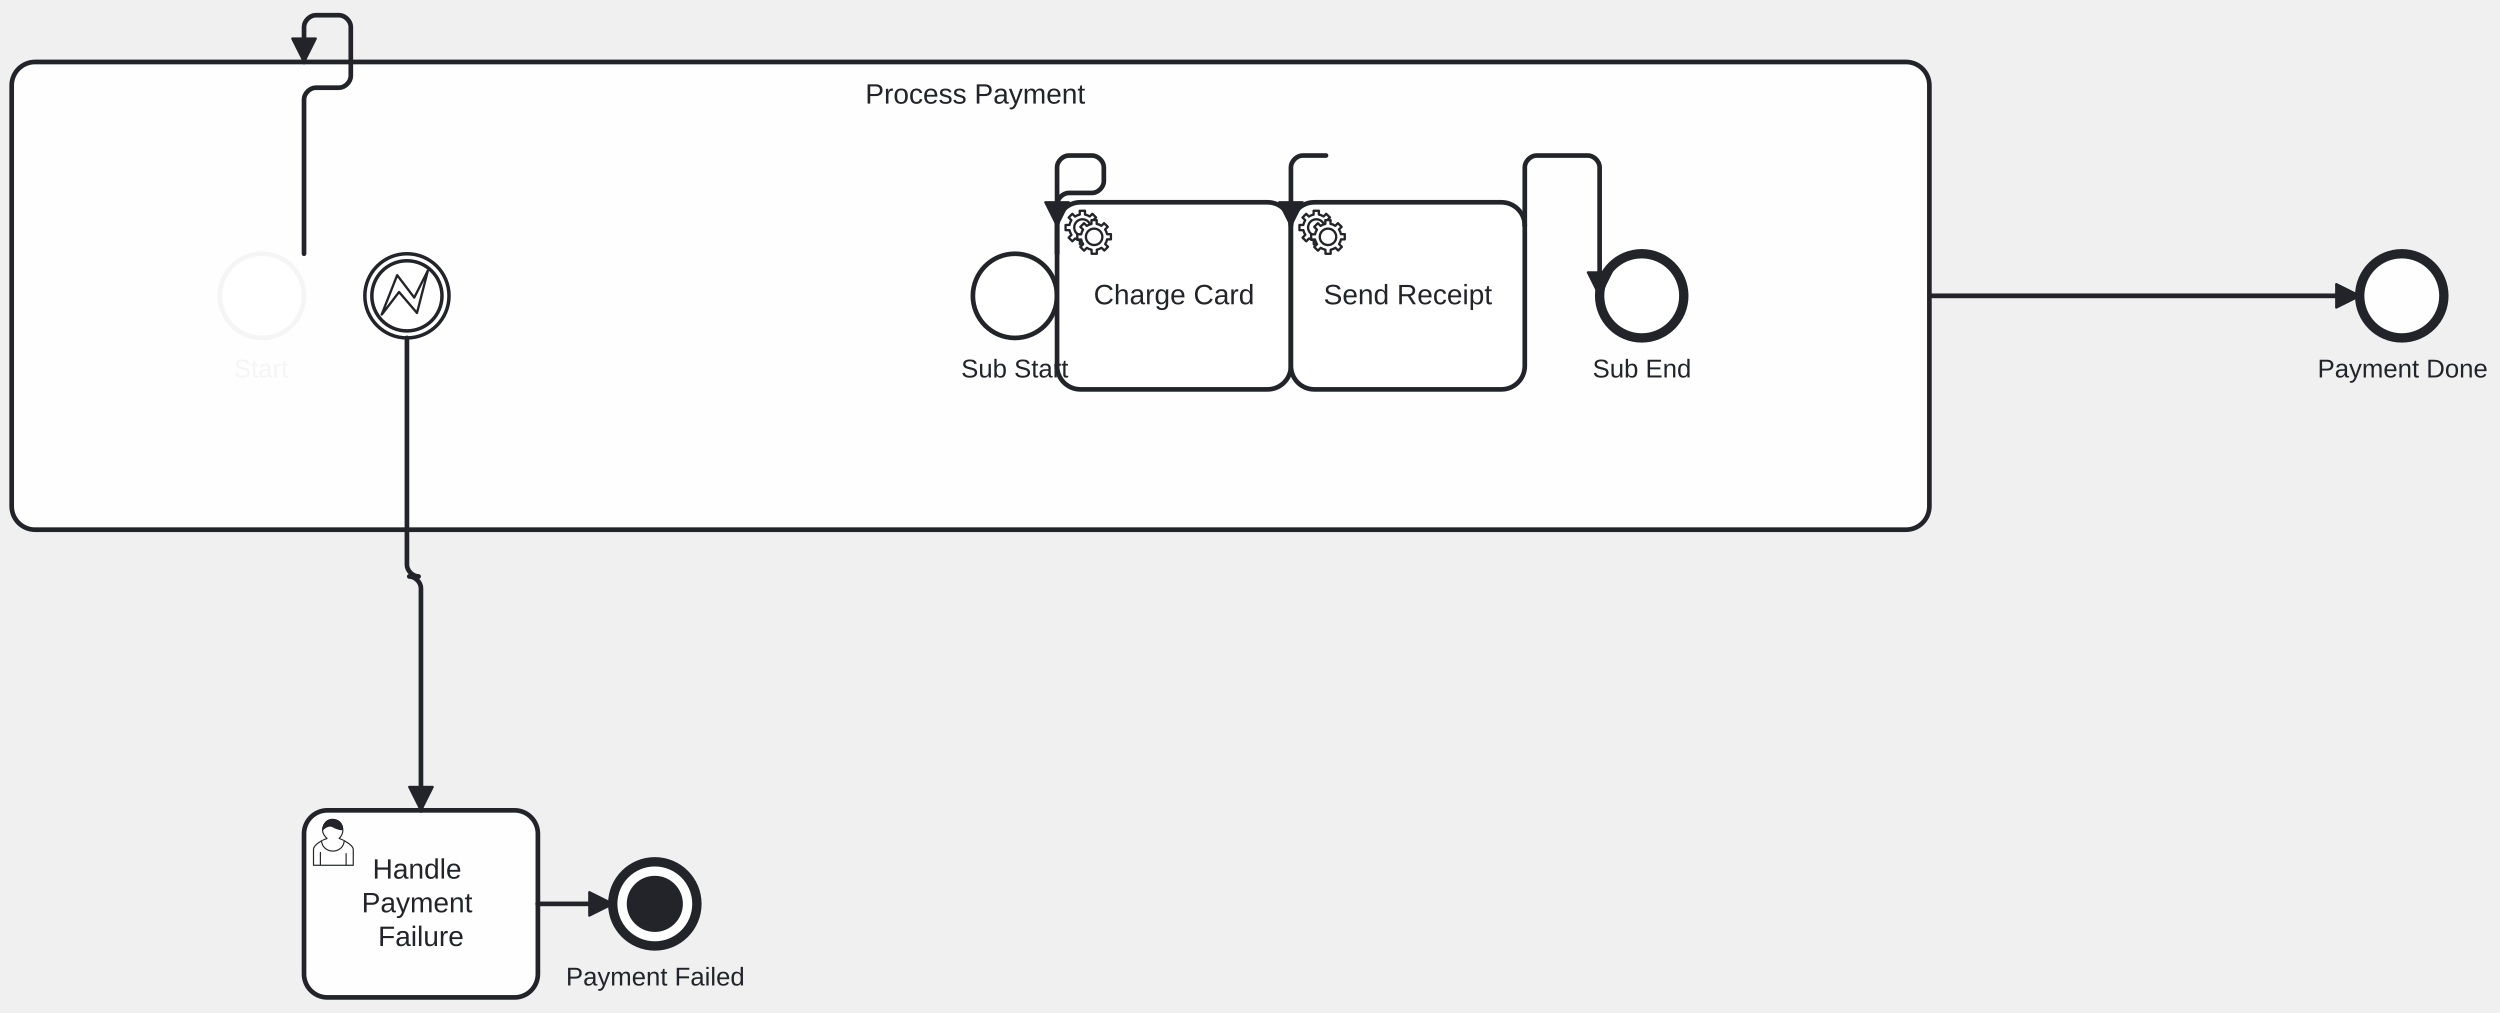
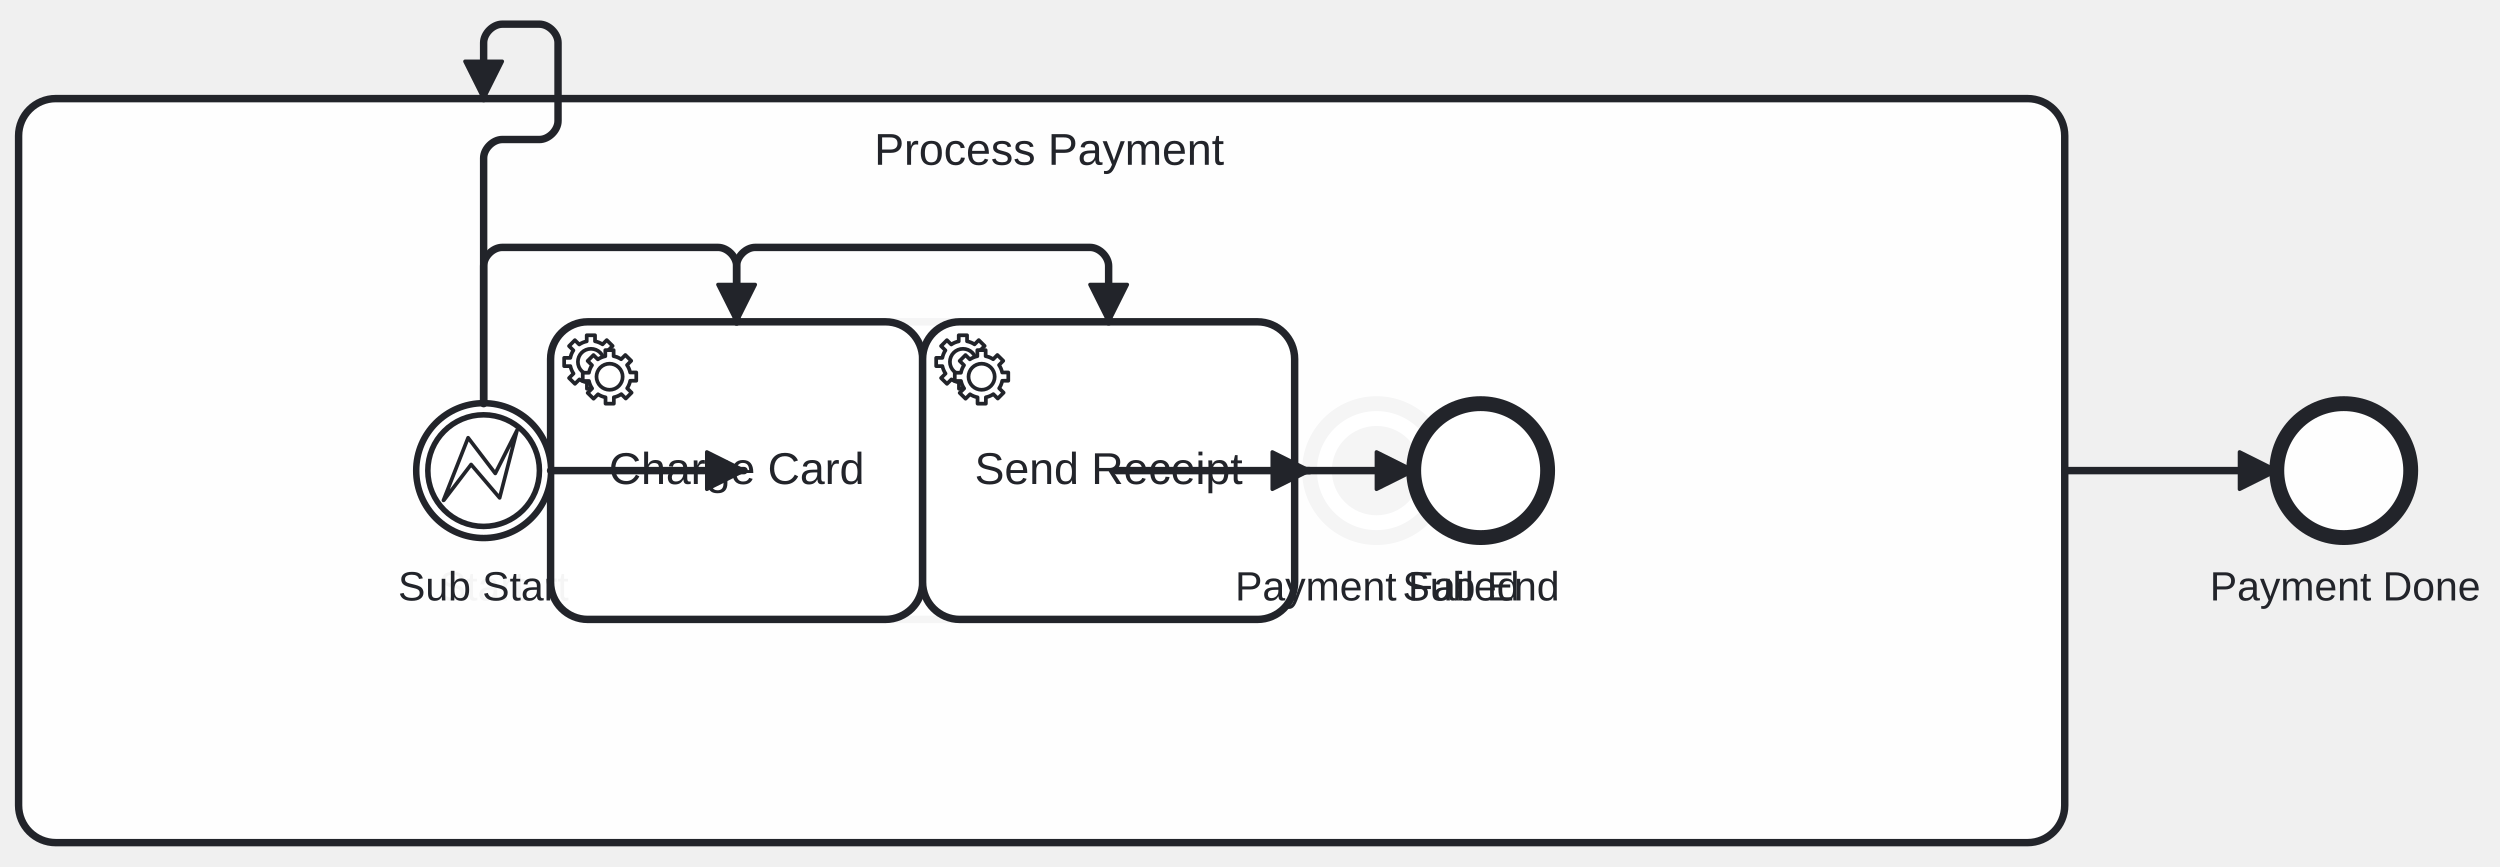
- <svg xmlns="http://www.w3.org/2000/svg" width="1069" height="433" viewBox="-12 -25 1069 430" version="1.1">
+ <svg xmlns="http://www.w3.org/2000/svg" width="672" height="233" viewBox="-30 -25 672 230" version="1.1">
  <g class="djs-group">
    <g class="djs-element djs-shape" data-element-id="StartEvent_Start" style="display: block;" transform="translate(82, 82)">
      <g class="djs-visual">
        <circle cx="18" cy="18" r="18" style="stroke-linecap: round; stroke-linejoin: round; stroke: hsl(225, 10%, 15%); stroke-width: 2px; fill: white; fill-opacity: 0.95;" />
      </g>
      <rect style="fill: none; stroke-opacity: 0; stroke: white; stroke-width: 15px;" class="djs-hit djs-hit-all" x="0" y="0" width="36" height="36" />
      <circle cx="18" cy="18" r="23" style="fill: none;" class="djs-outline" />
    </g>
  </g>
  <g class="djs-group">
    <g class="djs-element djs-shape" data-element-id="StartEvent_Start_label" style="display: block;" transform="translate(88, 125)">
      <g class="djs-visual">
        <text style="font-family: Arial, sans-serif; font-size: 11px; font-weight: normal; fill: hsl(225, 10%, 15%);" lineHeight="1.2" class="djs-label">
          <tspan x="0" y="9.9">Start</tspan>
        </text>
      </g>
      <rect style="fill: none; stroke-opacity: 0; stroke: white; stroke-width: 15px;" class="djs-hit djs-hit-all" x="0" y="0" width="24" height="14" />
      <rect x="-5" y="-5" rx="4" width="34" height="24" style="fill: none;" class="djs-outline" />
    </g>
  </g>
  <g class="djs-group">
-     <g class="djs-element djs-shape" data-element-id="UserTask_HandlePaymentFailure" style="display: block;" transform="translate(118, 320)">
+     <g class="djs-element djs-shape" data-element-id="EndEvent_PaymentDone" style="display: block;" transform="translate(582, 82)">
+       <g class="djs-visual">
+         <circle cx="18" cy="18" r="18" style="stroke-linecap: round; stroke-linejoin: round; stroke: hsl(225, 10%, 15%); stroke-width: 4px; fill: white; fill-opacity: 0.95;" />
+       </g>
+       <rect style="fill: none; stroke-opacity: 0; stroke: white; stroke-width: 15px;" class="djs-hit djs-hit-all" x="0" y="0" width="36" height="36" />
+       <circle cx="18" cy="18" r="24" style="fill: none;" class="djs-outline" />
+     </g>
+   </g>
+   <g class="djs-group">
+     <g class="djs-element djs-shape" data-element-id="UserTask_HandlePaymentFailure" style="display: block;" transform="translate(170, 60)">
      <g class="djs-visual">
        <rect x="0" y="0" width="100" height="80" rx="10" ry="10" style="stroke-linecap: round; stroke-linejoin: round; stroke: hsl(225, 10%, 15%); stroke-width: 2px; fill: white; fill-opacity: 0.95;" />
        <text style="font-family: Arial, sans-serif; font-size: 12px; font-weight: normal; fill: hsl(225, 10%, 15%);" lineHeight="1.2" class="djs-label">
          <tspan x="29.324" y="29.2">Handle </tspan>
          <tspan x="24.656" y="43.6">Payment </tspan>
          <tspan x="31.664" y="58">Failure</tspan>
        </text>
        <path style="fill: white; stroke-linecap: round; stroke-linejoin: round; stroke: hsl(225, 10%, 15%); stroke-width: 0.5px;" d="m 15,12 c 0.909,-0.845 1.594,-2.049 1.594,-3.385 0,-2.554 -1.805,-4.622 -4.357,-4.622 -2.552,0 -4.288,2.068 -4.288,4.622 0,1.348 0.974,2.562 1.896,3.405 -0.529,0.187 -5.669,2.097 -5.794,4.756 v 6.718 h 17 v -6.718 c 0,-2.298 -5.528,-4.595 -6.051,-4.776 zm -8,6 l 0,5.5 m 11,0 l 0,-5" />
        <path style="fill: white; stroke-linecap: round; stroke-linejoin: round; stroke: hsl(225, 10%, 15%); stroke-width: 0.5px;" d="m 15,12 m 2.162,1.009 c 0,2.447 -2.158,4.431 -4.821,4.431 -2.665,0 -4.822,-1.981 -4.822,-4.431 " />
        <path style="fill: hsl(225, 10%, 15%); stroke-linecap: round; stroke-linejoin: round; stroke: hsl(225, 10%, 15%); stroke-width: 0.5px;" d="m 15,12 m -6.9,-3.80 c 0,0 2.251,-2.358 4.274,-1.177 2.024,1.181 4.221,1.537 4.124,0.965 -0.098,-0.57 -0.117,-3.791 -4.191,-4.136 -3.575,0.001 -4.208,3.367 -4.207,4.348 z" />
      </g>
      <rect style="fill: none; stroke-opacity: 0; stroke: white; stroke-width: 15px;" class="djs-hit djs-hit-all" x="0" y="0" width="100" height="80" />
      <rect x="-5" y="-5" rx="14" width="110" height="90" style="fill: none;" class="djs-outline" />
    </g>
  </g>
  <g class="djs-group">
-     <g class="djs-element djs-shape" data-element-id="EndEvent_PaymentDone" style="display: block;" transform="translate(997, 82)">
-       <g class="djs-visual">
-         <circle cx="18" cy="18" r="18" style="stroke-linecap: round; stroke-linejoin: round; stroke: hsl(225, 10%, 15%); stroke-width: 4px; fill: white; fill-opacity: 0.95;" />
-       </g>
-       <rect style="fill: none; stroke-opacity: 0; stroke: white; stroke-width: 15px;" class="djs-hit djs-hit-all" x="0" y="0" width="36" height="36" />
-       <circle cx="18" cy="18" r="24" style="fill: none;" class="djs-outline" />
-     </g>
-   </g>
-   <g class="djs-group">
-     <g class="djs-element djs-shape" data-element-id="EndEvent_PaymentFailed" style="display: block;" transform="translate(250, 342)">
+     <g class="djs-element djs-shape selected" data-element-id="EndEvent_PaymentFailed" style="display: block;" transform="translate(322, 82)">
      <g class="djs-visual">
        <circle cx="18" cy="18" r="18" style="stroke-linecap: round; stroke-linejoin: round; stroke: hsl(225, 10%, 15%); stroke-width: 4px; fill: white; fill-opacity: 0.95;" />
        <circle cx="18" cy="18" r="10" style="stroke-linecap: round; stroke-linejoin: round; stroke: hsl(225, 10%, 15%); stroke-width: 4px; fill: hsl(225, 10%, 15%);" />
      </g>
      <rect style="fill: none; stroke-opacity: 0; stroke: white; stroke-width: 15px;" class="djs-hit djs-hit-all" x="0" y="0" width="36" height="36" />
      <circle cx="18" cy="18" r="24" style="fill: none;" class="djs-outline" />
    </g>
  </g>
  <g class="djs-group">
-     <g class="djs-element djs-shape" data-element-id="SubProcess_ProcessPayment" style="display: block;" transform="translate(-7, 0)">
-       <g class="djs-visual">
-         <rect x="0" y="0" width="820" height="200" rx="10" ry="10" style="stroke-linecap: round; stroke-linejoin: round; stroke: hsl(225, 10%, 15%); stroke-width: 2px; fill: white; fill-opacity: 0.95;" />
+     <g class="djs-element djs-shape" data-element-id="SubProcess_ProcessPayment" style="display: block;" transform="translate(-25, 0)">
+       <g class="djs-visual">
+         <rect x="0" y="0" width="550" height="200" rx="10" ry="10" style="stroke-linecap: round; stroke-linejoin: round; stroke: hsl(225, 10%, 15%); stroke-width: 2px; fill: white; fill-opacity: 0.95;" />
        <text style="font-family: Arial, sans-serif; font-size: 12px; font-weight: normal; fill: hsl(225, 10%, 15%);" lineHeight="1.2" class="djs-label">
-           <tspan x="365" y="17.8">Process Payment</tspan>
-         </text>
-       </g>
-       <rect x="-5" y="-5" rx="14" width="830" height="210" style="fill: none;" class="djs-outline" />
-       <rect style="fill: none; stroke-opacity: 0; stroke: white; stroke-width: 15px;" class="djs-hit djs-hit-no-move" x="0" y="0" width="820" height="200" />
-       <rect style="fill: none; stroke-opacity: 0; stroke: white; stroke-width: 15px;" class="djs-hit djs-hit-click-stroke" x="0" y="0" width="820" height="200" />
-       <rect style="fill: none; stroke-opacity: 0; stroke: white; stroke-width: 15px;" class="djs-hit djs-hit-all" x="0" y="0" width="820" height="30" />
+           <tspan x="230" y="17.8">Process Payment</tspan>
+         </text>
+       </g>
+       <rect x="-5" y="-5" rx="14" width="560" height="210" style="fill: none;" class="djs-outline" />
+       <rect style="fill: none; stroke-opacity: 0; stroke: white; stroke-width: 15px;" class="djs-hit djs-hit-no-move" x="0" y="0" width="550" height="200" />
+       <rect style="fill: none; stroke-opacity: 0; stroke: white; stroke-width: 15px;" class="djs-hit djs-hit-click-stroke" x="0" y="0" width="550" height="200" />
+       <rect style="fill: none; stroke-opacity: 0; stroke: white; stroke-width: 15px;" class="djs-hit djs-hit-all" x="0" y="0" width="550" height="30" />
    </g>
    <g class="djs-children">
      <g class="djs-group">
-         <g class="djs-element djs-shape" data-element-id="StartEvent_SubStart" style="display: block;" transform="translate(404, 82)">
+         <g class="djs-element djs-shape" data-element-id="StartEvent_SubStart" style="display: block;" transform="translate(82, 82)">
          <g class="djs-visual">
            <circle cx="18" cy="18" r="18" style="stroke-linecap: round; stroke-linejoin: round; stroke: hsl(225, 10%, 15%); stroke-width: 2px; fill: white; fill-opacity: 0.95;" />
          </g>
          <rect style="fill: none; stroke-opacity: 0; stroke: white; stroke-width: 15px;" class="djs-hit djs-hit-all" x="0" y="0" width="36" height="36" />
          <circle cx="18" cy="18" r="23" style="fill: none;" class="djs-outline" />
        </g>
      </g>
      <g class="djs-group">
-         <g class="djs-element djs-shape" data-element-id="ServiceTask_ChargeCard" style="display: block;" transform="translate(440, 60)">
+         <g class="djs-element djs-shape" data-element-id="StartEvent_SubStart_label" style="display: block;" transform="translate(77, 125)">
+           <g class="djs-visual">
+             <text style="font-family: Arial, sans-serif; font-size: 11px; font-weight: normal; fill: hsl(225, 10%, 15%);" lineHeight="1.2" class="djs-label">
+               <tspan x="0" y="9.9">Sub Start</tspan>
+             </text>
+           </g>
+           <rect style="fill: none; stroke-opacity: 0; stroke: white; stroke-width: 15px;" class="djs-hit djs-hit-all" x="0" y="0" width="46" height="14" />
+           <rect x="-5" y="-5" rx="4" width="56" height="24" style="fill: none;" class="djs-outline" />
+         </g>
+       </g>
+       <g class="djs-group">
+         <g class="djs-element djs-shape" data-element-id="ServiceTask_ChargeCard" style="display: block;" transform="translate(118, 60)">
          <g class="djs-visual">
            <rect x="0" y="0" width="100" height="80" rx="10" ry="10" style="stroke-linecap: round; stroke-linejoin: round; stroke: hsl(225, 10%, 15%); stroke-width: 2px; fill: white; fill-opacity: 0.95;" />
            <text style="font-family: Arial, sans-serif; font-size: 12px; font-weight: normal; fill: hsl(225, 10%, 15%);" lineHeight="1.2" class="djs-label">
              <tspan x="15.656" y="43.6">Charge Card</tspan>
            </text>
            <circle cx="5" cy="5" r="5" style="stroke-linecap: round; stroke-linejoin: round; stroke: none; stroke-width: 2px; fill: white;" transform="translate(6, 6)" />
            <path style="fill: white; stroke-linecap: round; stroke-linejoin: round; stroke: hsl(225, 10%, 15%); stroke-width: 1px;" d="m 12,18 v -1.713 c 0.352,-0.07 0.704,-0.178 1.048,-0.321 0.344,-0.145 0.666,-0.321 0.966,-0.521 l 1.194,1.18 1.567,-1.577 -1.195,-1.18 c 0.403,-0.614 0.683,-1.299 0.825,-2.018 l 1.622,-0.01 v -2.22 l -1.637,0.01 c -0.073,-0.352 -0.178,-0.7 -0.324,-1.044 -0.145,-0.344 -0.321,-0.664 -0.523,-0.962 l 1.131,-1.136 -1.583,-1.563 -1.13,1.136 c -0.614,-0.401 -1.303,-0.681 -2.023,-0.822 l 0.009,-1.619 h -2.241 l 0.004,1.631 c -0.354,0.074 -0.705,0.18 -1.05,0.324 -0.344,0.144 -0.665,0.321 -0.964,0.52 l -1.17,-1.158 -1.567,1.579 1.168,1.157 c -0.403,0.613 -0.683,1.298 -0.825,2.017 l -1.659,0.003 v 2.222 l 1.672,-0.006 c 0.073,0.351 0.18,0.702 0.324,1.045 0.145,0.344 0.321,0.664 0.523,0.961 l -1.199,1.197 1.584,1.56 1.196,-1.193 c 0.614,0.403 1.303,0.682 2.023,0.823 l 7.19e-4,1.699 h 2.227 z m 0.221,-3.996 c -1.789,0.75 -3.858,-0.093 -4.61,-1.874 -0.752,-1.783 0.091,-3.846 1.88,-4.596 1.788,-0.749 3.857,0.093 4.609,1.874 0.752,1.782 -0.091,3.846 -1.88,4.596 z" />
            <circle cx="5" cy="5" r="5" style="stroke-linecap: round; stroke-linejoin: round; stroke: none; stroke-width: 2px; fill: white;" transform="translate(11, 10)" />
            <path style="fill: white; stroke-linecap: round; stroke-linejoin: round; stroke: hsl(225, 10%, 15%); stroke-width: 1px;" d="m 17,22 v -1.713 c 0.352,-0.07 0.704,-0.178 1.048,-0.321 0.344,-0.145 0.666,-0.321 0.966,-0.521 l 1.194,1.18 1.567,-1.577 -1.195,-1.18 c 0.403,-0.614 0.683,-1.299 0.825,-2.018 l 1.622,-0.01 v -2.22 l -1.637,0.01 c -0.073,-0.352 -0.178,-0.7 -0.324,-1.044 -0.145,-0.344 -0.321,-0.664 -0.523,-0.962 l 1.131,-1.136 -1.583,-1.563 -1.13,1.136 c -0.614,-0.401 -1.303,-0.681 -2.023,-0.822 l 0.009,-1.619 h -2.241 l 0.004,1.631 c -0.354,0.074 -0.705,0.18 -1.05,0.324 -0.344,0.144 -0.665,0.321 -0.964,0.52 l -1.17,-1.158 -1.567,1.579 1.168,1.157 c -0.403,0.613 -0.683,1.298 -0.825,2.017 l -1.659,0.003 v 2.222 l 1.672,-0.006 c 0.073,0.351 0.18,0.702 0.324,1.045 0.145,0.344 0.321,0.664 0.523,0.961 l -1.199,1.197 1.584,1.56 1.196,-1.193 c 0.614,0.403 1.303,0.682 2.023,0.823 l 7.19e-4,1.699 h 2.227 z m 0.221,-3.996 c -1.789,0.75 -3.858,-0.093 -4.61,-1.874 -0.752,-1.783 0.091,-3.846 1.88,-4.596 1.788,-0.749 3.857,0.093 4.609,1.874 0.752,1.782 -0.091,3.846 -1.88,4.596 z" />
          </g>
          <rect style="fill: none; stroke-opacity: 0; stroke: white; stroke-width: 15px;" class="djs-hit djs-hit-all" x="0" y="0" width="100" height="80" />
          <rect x="-5" y="-5" rx="14" width="110" height="90" style="fill: none;" class="djs-outline" />
        </g>
      </g>
      <g class="djs-group">
-         <g class="djs-element djs-shape" data-element-id="ServiceTask_SendReceipt" style="display: block;" transform="translate(540, 60)">
+         <g class="djs-element djs-shape" data-element-id="ServiceTask_SendReceipt" style="display: block;" transform="translate(218, 60)">
          <g class="djs-visual">
            <rect x="0" y="0" width="100" height="80" rx="10" ry="10" style="stroke-linecap: round; stroke-linejoin: round; stroke: hsl(225, 10%, 15%); stroke-width: 2px; fill: white; fill-opacity: 0.95;" />
            <text style="font-family: Arial, sans-serif; font-size: 12px; font-weight: normal; fill: hsl(225, 10%, 15%);" lineHeight="1.2" class="djs-label">
              <tspan x="13.982" y="43.6">Send Receipt</tspan>
            </text>
            <circle cx="5" cy="5" r="5" style="stroke-linecap: round; stroke-linejoin: round; stroke: none; stroke-width: 2px; fill: white;" transform="translate(6, 6)" />
            <path style="fill: white; stroke-linecap: round; stroke-linejoin: round; stroke: hsl(225, 10%, 15%); stroke-width: 1px;" d="m 12,18 v -1.713 c 0.352,-0.07 0.704,-0.178 1.048,-0.321 0.344,-0.145 0.666,-0.321 0.966,-0.521 l 1.194,1.18 1.567,-1.577 -1.195,-1.18 c 0.403,-0.614 0.683,-1.299 0.825,-2.018 l 1.622,-0.01 v -2.22 l -1.637,0.01 c -0.073,-0.352 -0.178,-0.7 -0.324,-1.044 -0.145,-0.344 -0.321,-0.664 -0.523,-0.962 l 1.131,-1.136 -1.583,-1.563 -1.13,1.136 c -0.614,-0.401 -1.303,-0.681 -2.023,-0.822 l 0.009,-1.619 h -2.241 l 0.004,1.631 c -0.354,0.074 -0.705,0.18 -1.05,0.324 -0.344,0.144 -0.665,0.321 -0.964,0.52 l -1.17,-1.158 -1.567,1.579 1.168,1.157 c -0.403,0.613 -0.683,1.298 -0.825,2.017 l -1.659,0.003 v 2.222 l 1.672,-0.006 c 0.073,0.351 0.18,0.702 0.324,1.045 0.145,0.344 0.321,0.664 0.523,0.961 l -1.199,1.197 1.584,1.56 1.196,-1.193 c 0.614,0.403 1.303,0.682 2.023,0.823 l 7.19e-4,1.699 h 2.227 z m 0.221,-3.996 c -1.789,0.75 -3.858,-0.093 -4.61,-1.874 -0.752,-1.783 0.091,-3.846 1.88,-4.596 1.788,-0.749 3.857,0.093 4.609,1.874 0.752,1.782 -0.091,3.846 -1.88,4.596 z" />
            <circle cx="5" cy="5" r="5" style="stroke-linecap: round; stroke-linejoin: round; stroke: none; stroke-width: 2px; fill: white;" transform="translate(11, 10)" />
            <path style="fill: white; stroke-linecap: round; stroke-linejoin: round; stroke: hsl(225, 10%, 15%); stroke-width: 1px;" d="m 17,22 v -1.713 c 0.352,-0.07 0.704,-0.178 1.048,-0.321 0.344,-0.145 0.666,-0.321 0.966,-0.521 l 1.194,1.18 1.567,-1.577 -1.195,-1.18 c 0.403,-0.614 0.683,-1.299 0.825,-2.018 l 1.622,-0.01 v -2.22 l -1.637,0.01 c -0.073,-0.352 -0.178,-0.7 -0.324,-1.044 -0.145,-0.344 -0.321,-0.664 -0.523,-0.962 l 1.131,-1.136 -1.583,-1.563 -1.13,1.136 c -0.614,-0.401 -1.303,-0.681 -2.023,-0.822 l 0.009,-1.619 h -2.241 l 0.004,1.631 c -0.354,0.074 -0.705,0.18 -1.05,0.324 -0.344,0.144 -0.665,0.321 -0.964,0.52 l -1.17,-1.158 -1.567,1.579 1.168,1.157 c -0.403,0.613 -0.683,1.298 -0.825,2.017 l -1.659,0.003 v 2.222 l 1.672,-0.006 c 0.073,0.351 0.18,0.702 0.324,1.045 0.145,0.344 0.321,0.664 0.523,0.961 l -1.199,1.197 1.584,1.56 1.196,-1.193 c 0.614,0.403 1.303,0.682 2.023,0.823 l 7.19e-4,1.699 h 2.227 z m 0.221,-3.996 c -1.789,0.75 -3.858,-0.093 -4.61,-1.874 -0.752,-1.783 0.091,-3.846 1.88,-4.596 1.788,-0.749 3.857,0.093 4.609,1.874 0.752,1.782 -0.091,3.846 -1.88,4.596 z" />
          </g>
          <rect style="fill: none; stroke-opacity: 0; stroke: white; stroke-width: 15px;" class="djs-hit djs-hit-all" x="0" y="0" width="100" height="80" />
          <rect x="-5" y="-5" rx="14" width="110" height="90" style="fill: none;" class="djs-outline" />
        </g>
      </g>
      <g class="djs-group">
-         <g class="djs-element djs-shape" data-element-id="EndEvent_SubEnd" style="display: block;" transform="translate(672, 82)">
+         <g class="djs-element djs-shape" data-element-id="EndEvent_SubEnd" style="display: block;" transform="translate(350, 82)">
          <g class="djs-visual">
            <circle cx="18" cy="18" r="18" style="stroke-linecap: round; stroke-linejoin: round; stroke: hsl(225, 10%, 15%); stroke-width: 4px; fill: white; fill-opacity: 0.95;" />
          </g>
          <rect style="fill: none; stroke-opacity: 0; stroke: white; stroke-width: 15px;" class="djs-hit djs-hit-all" x="0" y="0" width="36" height="36" />
          <circle cx="18" cy="18" r="24" style="fill: none;" class="djs-outline" />
        </g>
      </g>
      <g class="djs-group">
-         <g class="djs-element djs-connection" data-element-id="Flow_SubStart_to_ChargeCard" style="display: block;">
+         <g class="djs-element djs-connection" data-element-id="Flow_0wcqil1" style="display: block;">
          <g class="djs-visual">
            <defs>
-               <marker id="marker-0sn8wx6cptk4v7g55emnu09w9" viewBox="0 0 20 20" refX="11" refY="10" markerWidth="10" markerHeight="10" orient="auto">
+               <marker id="marker-8pzev3o6z5ef4mvsuqix8g4ew" viewBox="0 0 20 20" refX="11" refY="10" markerWidth="10" markerHeight="10" orient="auto">
                <path d="M 1 5 L 11 10 L 1 15 Z" style="stroke-linecap: round; stroke-linejoin: round; stroke: hsl(225, 10%, 15%); stroke-width: 1px; fill: hsl(225, 10%, 15%);" />
              </marker>
            </defs>
-             <path style="fill: none; stroke-linecap: round; stroke-linejoin: round; stroke: hsl(225, 10%, 15%); stroke-width: 2px; marker-end: url(#marker-0sn8wx6cptk4v7g55emnu09w9);" data-corner-radius="5" d="M440,82L440,61C440,58.5,442.5,56,445,56L455,56C457.5,56,460,53.5,460,51L460,45C460,42.5,457.5,40,455,40L445,40C442.5,40,440,42.5,440,45L440,70" />
-           </g>
-           <path d="M440,82L440,56L460,56L460,40L440,40L440,70" style="fill: none; stroke-opacity: 0; stroke: white; stroke-width: 15px;" class="djs-hit djs-hit-stroke" />
-           <rect x="435" y="35" rx="4" width="30" height="52" style="fill: none;" class="djs-outline" />
-         </g>
-       </g>
-       <g class="djs-group">
-         <g class="djs-element djs-connection" data-element-id="Flow_ChargeCard_to_SendReceipt" style="display: block;">
+             <path style="fill: none; stroke-linecap: round; stroke-linejoin: round; stroke: hsl(225, 10%, 15%); stroke-width: 2px; marker-end: url(#marker-8pzev3o6z5ef4mvsuqix8g4ew);" data-corner-radius="5" d="M100,82L100,45C100,42.5,102.5,40,105,40L163,40C165.5,40,168,42.5,168,45L168,60" />
+           </g>
+           <path d="M100,82L100,40L168,40L168,60" style="fill: none; stroke-opacity: 0; stroke: white; stroke-width: 15px;" class="djs-hit djs-hit-stroke" />
+           <rect x="95" y="35" rx="4" width="78" height="52" style="fill: none;" class="djs-outline" />
+         </g>
+       </g>
+       <g class="djs-group">
+         <g class="djs-element djs-connection" data-element-id="Flow_1qlyvj4" style="display: block;">
          <g class="djs-visual">
            <defs>
-               <marker id="marker-cit2rtwe45ej064jcx9fp99mr" viewBox="0 0 20 20" refX="11" refY="10" markerWidth="10" markerHeight="10" orient="auto">
+               <marker id="marker-dxgwqmwv85bqkujex2uexyin3" viewBox="0 0 20 20" refX="11" refY="10" markerWidth="10" markerHeight="10" orient="auto">
                <path d="M 1 5 L 11 10 L 1 15 Z" style="stroke-linecap: round; stroke-linejoin: round; stroke: hsl(225, 10%, 15%); stroke-width: 1px; fill: hsl(225, 10%, 15%);" />
              </marker>
            </defs>
-             <path style="fill: none; stroke-linecap: round; stroke-linejoin: round; stroke: hsl(225, 10%, 15%); stroke-width: 2px; marker-end: url(#marker-cit2rtwe45ej064jcx9fp99mr);" data-corner-radius="5" d="M540,70L540,45C540,42.5,542.5,40,545,40L555,40C557.5,40,557.5,40,555,40L545,40C542.5,40,540,42.5,540,45L540,70" />
-           </g>
-           <path d="M540,70L540,40L560,40L540,40L540,70" style="fill: none; stroke-opacity: 0; stroke: white; stroke-width: 15px;" class="djs-hit djs-hit-stroke" />
-           <rect x="535" y="35" rx="4" width="30" height="40" style="fill: none;" class="djs-outline" />
-         </g>
-       </g>
-       <g class="djs-group">
-         <g class="djs-element djs-connection" data-element-id="Flow_SendReceipt_to_SubEnd" style="display: block;">
+             <path style="fill: none; stroke-linecap: round; stroke-linejoin: round; stroke: hsl(225, 10%, 15%); stroke-width: 2px; marker-end: url(#marker-dxgwqmwv85bqkujex2uexyin3);" data-corner-radius="5" d="M168,60L168,45C168,42.5,170.5,40,173,40L263,40C265.5,40,268,42.5,268,45L268,60" />
+           </g>
+           <path d="M168,60L168,40L268,40L268,60" style="fill: none; stroke-opacity: 0; stroke: white; stroke-width: 15px;" class="djs-hit djs-hit-stroke" />
+           <rect x="163" y="35" rx="4" width="110" height="30" style="fill: none;" class="djs-outline" />
+         </g>
+       </g>
+       <g class="djs-group">
+         <g class="djs-element djs-shape" data-element-id="EndEvent_SubEnd_label" style="display: block;" transform="translate(347, 125)">
+           <g class="djs-visual">
+             <text style="font-family: Arial, sans-serif; font-size: 11px; font-weight: normal; fill: hsl(225, 10%, 15%);" lineHeight="1.2" class="djs-label">
+               <tspan x="0" y="9.9">Sub End</tspan>
+             </text>
+           </g>
+           <rect style="fill: none; stroke-opacity: 0; stroke: white; stroke-width: 15px;" class="djs-hit djs-hit-all" x="0" y="0" width="43" height="14" />
+           <rect x="-5" y="-5" rx="4" width="53" height="24" style="fill: none;" class="djs-outline" />
+         </g>
+       </g>
+       <g class="djs-group">
+         <g class="djs-element djs-connection" data-element-id="Flow_0zwgdlt" style="display: block;">
          <g class="djs-visual">
            <defs>
-               <marker id="marker-1mwn1o9dvqklsxp6e5dbl69ei" viewBox="0 0 20 20" refX="11" refY="10" markerWidth="10" markerHeight="10" orient="auto">
+               <marker id="marker-8u36d2xc4hcr3cn5bzkvay4fn" viewBox="0 0 20 20" refX="11" refY="10" markerWidth="10" markerHeight="10" orient="auto">
                <path d="M 1 5 L 11 10 L 1 15 Z" style="stroke-linecap: round; stroke-linejoin: round; stroke: hsl(225, 10%, 15%); stroke-width: 1px; fill: hsl(225, 10%, 15%);" />
              </marker>
            </defs>
-             <path style="fill: none; stroke-linecap: round; stroke-linejoin: round; stroke: hsl(225, 10%, 15%); stroke-width: 2px; marker-end: url(#marker-1mwn1o9dvqklsxp6e5dbl69ei);" data-corner-radius="5" d="M640,70L640,45C640,42.5,642.5,40,645,40L667,40C669.5,40,672,42.5,672,45L672,100" />
-           </g>
-           <path d="M640,70L640,40L672,40L672,100" style="fill: none; stroke-opacity: 0; stroke: white; stroke-width: 15px;" class="djs-hit djs-hit-stroke" />
-           <rect x="635" y="35" rx="4" width="42" height="70" style="fill: none;" class="djs-outline" />
-         </g>
-       </g>
-     </g>
-   </g>
-   <g class="djs-group">
-     <g class="djs-element djs-shape" data-element-id="Event_kkibj6r" style="display: block;" transform="translate(144, 82)">
+             <path style="fill: none; stroke-linecap: round; stroke-linejoin: round; stroke: hsl(225, 10%, 15%); stroke-width: 2px; marker-end: url(#marker-8u36d2xc4hcr3cn5bzkvay4fn);" data-corner-radius="5" d="M318,100L350,100" />
+           </g>
+           <path d="M318,100L350,100" style="fill: none; stroke-opacity: 0; stroke: white; stroke-width: 15px;" class="djs-hit djs-hit-stroke" />
+           <rect x="313" y="95" rx="4" width="42" height="10" style="fill: none;" class="djs-outline" />
+         </g>
+       </g>
+     </g>
+   </g>
+   <g class="djs-group">
+     <g class="djs-element djs-shape" data-element-id="Event_qrv2hao" style="display: block;" transform="translate(82, 82)">
      <g class="djs-visual">
        <circle cx="18" cy="18" r="18" style="stroke-linecap: round; stroke-linejoin: round; stroke: hsl(225, 10%, 15%); stroke-width: 1.5px; fill: white; fill-opacity: 1;" />
        <circle cx="18" cy="18" r="15" style="stroke-linecap: round; stroke-linejoin: round; stroke: hsl(225, 10%, 15%); stroke-width: 1.5px; fill: none; fill-opacity: 1;" />
        <path style="fill: white; stroke-linecap: round; stroke-linejoin: round; stroke: hsl(225, 10%, 15%); stroke-width: 1px;" d="m 7.2,25.992 0.094,-0.025 7.339,-9.611 7.667,8.966 4.7,-18.22 -5.871,11.65 -7.3,-9.585 z" />
      </g>
      <rect style="fill: none; stroke-opacity: 0; stroke: white; stroke-width: 15px;" class="djs-hit djs-hit-all" x="0" y="0" width="36" height="36" />
      <circle cx="18" cy="18" r="23" style="fill: none;" class="djs-outline" />
    </g>
  </g>
  <g class="djs-group">
-     <g class="djs-element djs-connection" data-element-id="Flow_Start_to_ProcessPayment" style="display: block;">
-       <g class="djs-visual">
-         <defs>
-           <marker id="marker-9ky5dmhkme0s48d9jldly70ej" viewBox="0 0 20 20" refX="11" refY="10" markerWidth="10" markerHeight="10" orient="auto">
-             <path d="M 1 5 L 11 10 L 1 15 Z" style="stroke-linecap: round; stroke-linejoin: round; stroke: hsl(225, 10%, 15%); stroke-width: 1px; fill: hsl(225, 10%, 15%);" />
-           </marker>
-         </defs>
-         <path style="fill: none; stroke-linecap: round; stroke-linejoin: round; stroke: hsl(225, 10%, 15%); stroke-width: 2px; marker-end: url(#marker-9ky5dmhkme0s48d9jldly70ej);" data-corner-radius="5" d="M118,82L118,16C118,13.5,120.5,11,123,11L133,11C135.5,11,138,8.5,138,6L138,-15C138,-17.5,135.5,-20,133,-20L123,-20C120.5,-20,118,-17.5,118,-15L118,0" />
-       </g>
-       <path d="M118,82L118,11L138,11L138,-20L118,-20L118,0" style="fill: none; stroke-opacity: 0; stroke: white; stroke-width: 15px;" class="djs-hit djs-hit-stroke" />
-       <rect x="113" y="-25" rx="4" width="30" height="112" style="fill: none;" class="djs-outline" />
-     </g>
-   </g>
-   <g class="djs-group">
-     <g class="djs-element djs-connection" data-element-id="Flow_ProcessPayment_to_PaymentDone" style="display: block;">
-       <g class="djs-visual">
-         <defs>
-           <marker id="marker-5yqjcv9nkuro8gydx60mbgv3r" viewBox="0 0 20 20" refX="11" refY="10" markerWidth="10" markerHeight="10" orient="auto">
-             <path d="M 1 5 L 11 10 L 1 15 Z" style="stroke-linecap: round; stroke-linejoin: round; stroke: hsl(225, 10%, 15%); stroke-width: 1px; fill: hsl(225, 10%, 15%);" />
-           </marker>
-         </defs>
-         <path style="fill: none; stroke-linecap: round; stroke-linejoin: round; stroke: hsl(225, 10%, 15%); stroke-width: 2px; marker-end: url(#marker-5yqjcv9nkuro8gydx60mbgv3r);" data-corner-radius="5" d="M813,100L997,100" />
-       </g>
-       <path d="M813,100L997,100" style="fill: none; stroke-opacity: 0; stroke: white; stroke-width: 15px;" class="djs-hit djs-hit-stroke" />
-       <rect x="808" y="95" rx="4" width="194" height="10" style="fill: none;" class="djs-outline" />
-     </g>
-   </g>
-   <g class="djs-group">
-     <g class="djs-element djs-shape" data-element-id="EndEvent_PaymentDone_label" style="display: block;" transform="translate(979, 125)">
+     <g class="djs-element djs-connection" data-element-id="Flow_1r0yp2b" style="display: block;">
+       <g class="djs-visual">
+         <defs>
+           <marker id="marker-bq3ayxghfjch7x4r7smqkestc" viewBox="0 0 20 20" refX="11" refY="10" markerWidth="10" markerHeight="10" orient="auto">
+             <path d="M 1 5 L 11 10 L 1 15 Z" style="stroke-linecap: round; stroke-linejoin: round; stroke: hsl(225, 10%, 15%); stroke-width: 1px; fill: hsl(225, 10%, 15%);" />
+           </marker>
+         </defs>
+         <path style="fill: none; stroke-linecap: round; stroke-linejoin: round; stroke: hsl(225, 10%, 15%); stroke-width: 2px; marker-end: url(#marker-bq3ayxghfjch7x4r7smqkestc);" data-corner-radius="5" d="M100,82L100,16C100,13.5,102.5,11,105,11L115,11C117.5,11,120,8.5,120,6L120,-15C120,-17.5,117.5,-20,115,-20L105,-20C102.5,-20,100,-17.5,100,-15L100,0" />
+       </g>
+       <path d="M100,82L100,11L120,11L120,-20L100,-20L100,0" style="fill: none; stroke-opacity: 0; stroke: white; stroke-width: 15px;" class="djs-hit djs-hit-stroke" />
+       <rect x="95" y="-25" rx="4" width="30" height="112" style="fill: none;" class="djs-outline" />
+     </g>
+   </g>
+   <g class="djs-group">
+     <g class="djs-element djs-connection" data-element-id="Flow_1ti4ldq" style="display: block;">
+       <g class="djs-visual">
+         <defs>
+           <marker id="marker-6ct77ekpwl7nl22f0ywgn7ha9" viewBox="0 0 20 20" refX="11" refY="10" markerWidth="10" markerHeight="10" orient="auto">
+             <path d="M 1 5 L 11 10 L 1 15 Z" style="stroke-linecap: round; stroke-linejoin: round; stroke: hsl(225, 10%, 15%); stroke-width: 1px; fill: hsl(225, 10%, 15%);" />
+           </marker>
+         </defs>
+         <path style="fill: none; stroke-linecap: round; stroke-linejoin: round; stroke: hsl(225, 10%, 15%); stroke-width: 2px; marker-end: url(#marker-6ct77ekpwl7nl22f0ywgn7ha9);" data-corner-radius="5" d="M525,100L582,100" />
+       </g>
+       <path d="M525,100L582,100" style="fill: none; stroke-opacity: 0; stroke: white; stroke-width: 15px;" class="djs-hit djs-hit-stroke" />
+       <rect x="520" y="95" rx="4" width="67" height="10" style="fill: none;" class="djs-outline" />
+     </g>
+   </g>
+   <g class="djs-group">
+     <g class="djs-element djs-shape" data-element-id="EndEvent_PaymentDone_label" style="display: block;" transform="translate(564, 125)">
      <g class="djs-visual">
        <text style="font-family: Arial, sans-serif; font-size: 11px; font-weight: normal; fill: hsl(225, 10%, 15%);" lineHeight="1.2" class="djs-label">
          <tspan x="0" y="9.9">Payment Done</tspan>
        </text>
      </g>
      <rect style="fill: none; stroke-opacity: 0; stroke: white; stroke-width: 15px;" class="djs-hit djs-hit-all" x="0" y="0" width="73" height="14" />
      <rect x="-5" y="-5" rx="4" width="83" height="24" style="fill: none;" class="djs-outline" />
    </g>
  </g>
  <g class="djs-group">
-     <g class="djs-element djs-shape" data-element-id="StartEvent_SubStart_label" style="display: block;" transform="translate(399, 125)">
-       <g class="djs-visual">
-         <text style="font-family: Arial, sans-serif; font-size: 11px; font-weight: normal; fill: hsl(225, 10%, 15%);" lineHeight="1.2" class="djs-label">
-           <tspan x="0" y="9.9">Sub Start</tspan>
-         </text>
-       </g>
-       <rect style="fill: none; stroke-opacity: 0; stroke: white; stroke-width: 15px;" class="djs-hit djs-hit-all" x="0" y="0" width="46" height="14" />
-       <rect x="-5" y="-5" rx="4" width="56" height="24" style="fill: none;" class="djs-outline" />
-     </g>
-   </g>
-   <g class="djs-group">
-     <g class="djs-element djs-shape" data-element-id="EndEvent_SubEnd_label" style="display: block;" transform="translate(669, 125)">
-       <g class="djs-visual">
-         <text style="font-family: Arial, sans-serif; font-size: 11px; font-weight: normal; fill: hsl(225, 10%, 15%);" lineHeight="1.2" class="djs-label">
-           <tspan x="0" y="9.9">Sub End</tspan>
-         </text>
-       </g>
-       <rect style="fill: none; stroke-opacity: 0; stroke: white; stroke-width: 15px;" class="djs-hit djs-hit-all" x="0" y="0" width="43" height="14" />
-       <rect x="-5" y="-5" rx="4" width="53" height="24" style="fill: none;" class="djs-outline" />
-     </g>
-   </g>
-   <g class="djs-group">
-     <g class="djs-element djs-shape" data-element-id="EndEvent_PaymentFailed_label" style="display: block;" transform="translate(230, 385)">
+     <g class="djs-element djs-shape" data-element-id="EndEvent_PaymentFailed_label" style="display: block;" transform="translate(302, 125)">
      <g class="djs-visual">
        <text style="font-family: Arial, sans-serif; font-size: 11px; font-weight: normal; fill: hsl(225, 10%, 15%);" lineHeight="1.2" class="djs-label">
          <tspan x="0" y="9.9">Payment Failed</tspan>
        </text>
      </g>
      <rect style="fill: none; stroke-opacity: 0; stroke: white; stroke-width: 15px;" class="djs-hit djs-hit-all" x="0" y="0" width="77" height="14" />
      <rect x="-5" y="-5" rx="4" width="87" height="24" style="fill: none;" class="djs-outline" />
    </g>
  </g>
  <g class="djs-group">
-     <g class="djs-element djs-connection" data-element-id="Flow_fee0l17" style="display: block;">
-       <g class="djs-visual">
-         <defs>
-           <marker id="marker-ecd7vitvdwq5u282gtmzekkyz" viewBox="0 0 20 20" refX="11" refY="10" markerWidth="10" markerHeight="10" orient="auto">
-             <path d="M 1 5 L 11 10 L 1 15 Z" style="stroke-linecap: round; stroke-linejoin: round; stroke: hsl(225, 10%, 15%); stroke-width: 1px; fill: hsl(225, 10%, 15%);" />
-           </marker>
-         </defs>
-         <path style="fill: none; stroke-linecap: round; stroke-linejoin: round; stroke: hsl(225, 10%, 15%); stroke-width: 2px; marker-end: url(#marker-ecd7vitvdwq5u282gtmzekkyz);" data-corner-radius="5" d="M162,118L162,215C162,217.5,164.5,220,167,220L163,220C165.5,220,168,222.5,168,225L168,320" />
-       </g>
-       <path d="M162,118L162,220L168,220L168,320" style="fill: none; stroke-opacity: 0; stroke: white; stroke-width: 15px;" class="djs-hit djs-hit-stroke" />
-       <rect x="157" y="113" rx="4" width="16" height="212" style="fill: none;" class="djs-outline" />
+     <g class="djs-element djs-connection" data-element-id="Flow_n56u9d6" style="display: block;">
+       <g class="djs-visual">
+         <defs>
+           <marker id="marker-1awytsv2sjksglrotau20fqdk" viewBox="0 0 20 20" refX="11" refY="10" markerWidth="10" markerHeight="10" orient="auto">
+             <path d="M 1 5 L 11 10 L 1 15 Z" style="stroke-linecap: round; stroke-linejoin: round; stroke: hsl(225, 10%, 15%); stroke-width: 1px; fill: hsl(225, 10%, 15%);" />
+           </marker>
+         </defs>
+         <path style="fill: none; stroke-linecap: round; stroke-linejoin: round; stroke: hsl(225, 10%, 15%); stroke-width: 2px; marker-end: url(#marker-1awytsv2sjksglrotau20fqdk);" data-corner-radius="5" d="M118,100L170,100" />
+       </g>
+       <path d="M118,100L170,100" style="fill: none; stroke-opacity: 0; stroke: white; stroke-width: 15px;" class="djs-hit djs-hit-stroke" />
+       <rect x="113" y="95" rx="4" width="62" height="10" style="fill: none;" class="djs-outline" />
    </g>
  </g>
  <g class="djs-group">
    <g class="djs-element djs-connection" data-element-id="Flow_HandlePaymentFailure_to_PaymentFailed" style="display: block;">
      <g class="djs-visual">
        <defs>
-           <marker id="marker-205ebsfu3y4p6vioj7uk5ihdm" viewBox="0 0 20 20" refX="11" refY="10" markerWidth="10" markerHeight="10" orient="auto">
-             <path d="M 1 5 L 11 10 L 1 15 Z" style="stroke-linecap: round; stroke-linejoin: round; stroke: hsl(225, 10%, 15%); stroke-width: 1px; fill: hsl(225, 10%, 15%);" />
-           </marker>
-         </defs>
-         <path style="fill: none; stroke-linecap: round; stroke-linejoin: round; stroke: hsl(225, 10%, 15%); stroke-width: 2px; marker-end: url(#marker-205ebsfu3y4p6vioj7uk5ihdm);" data-corner-radius="5" d="M218,360L250,360" />
-       </g>
-       <path d="M218,360L250,360" style="fill: none; stroke-opacity: 0; stroke: white; stroke-width: 15px;" class="djs-hit djs-hit-stroke" />
-       <rect x="213" y="355" rx="4" width="42" height="10" style="fill: none;" class="djs-outline" />
+           <marker id="marker-cjgfjm4b3we8higybdvj58hzs" viewBox="0 0 20 20" refX="11" refY="10" markerWidth="10" markerHeight="10" orient="auto">
+             <path d="M 1 5 L 11 10 L 1 15 Z" style="stroke-linecap: round; stroke-linejoin: round; stroke: hsl(225, 10%, 15%); stroke-width: 1px; fill: hsl(225, 10%, 15%);" />
+           </marker>
+         </defs>
+         <path style="fill: none; stroke-linecap: round; stroke-linejoin: round; stroke: hsl(225, 10%, 15%); stroke-width: 2px; marker-end: url(#marker-cjgfjm4b3we8higybdvj58hzs);" data-corner-radius="5" d="M270,100L322,100" />
+       </g>
+       <path d="M270,100L322,100" style="fill: none; stroke-opacity: 0; stroke: white; stroke-width: 15px;" class="djs-hit djs-hit-stroke" />
+       <rect x="265" y="95" rx="4" width="62" height="10" style="fill: none;" class="djs-outline" />
    </g>
  </g>
</svg>
